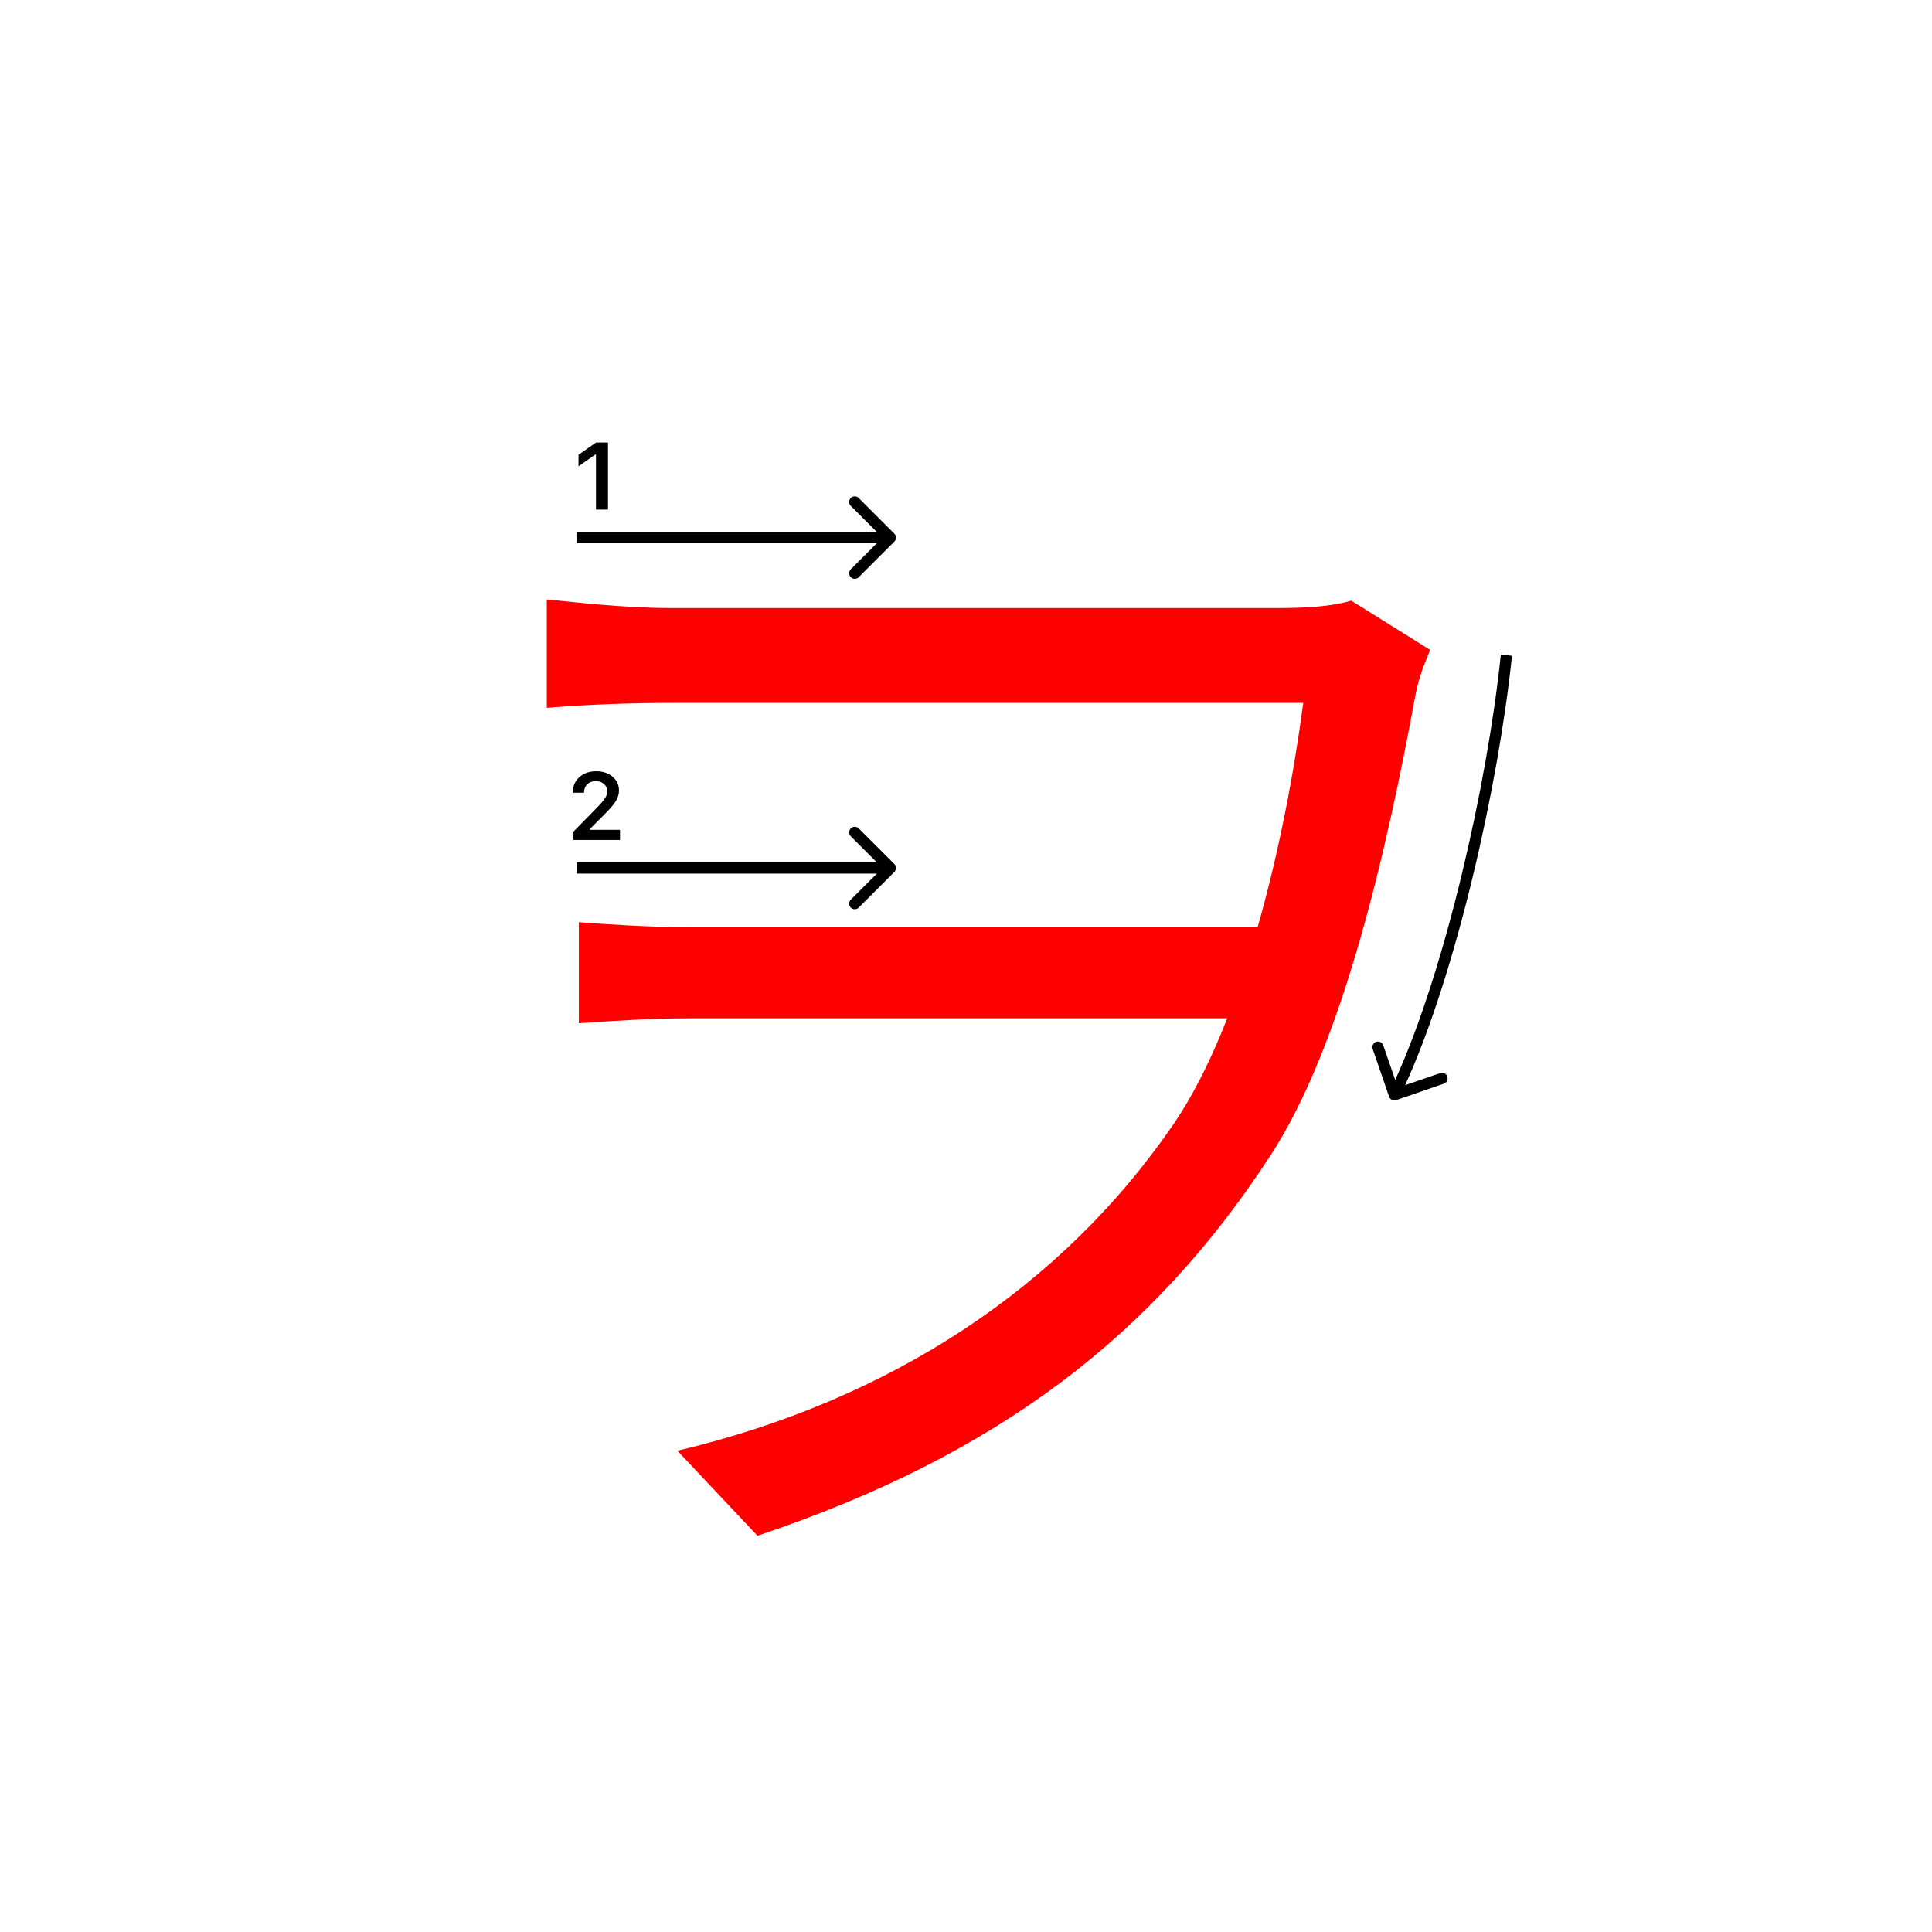
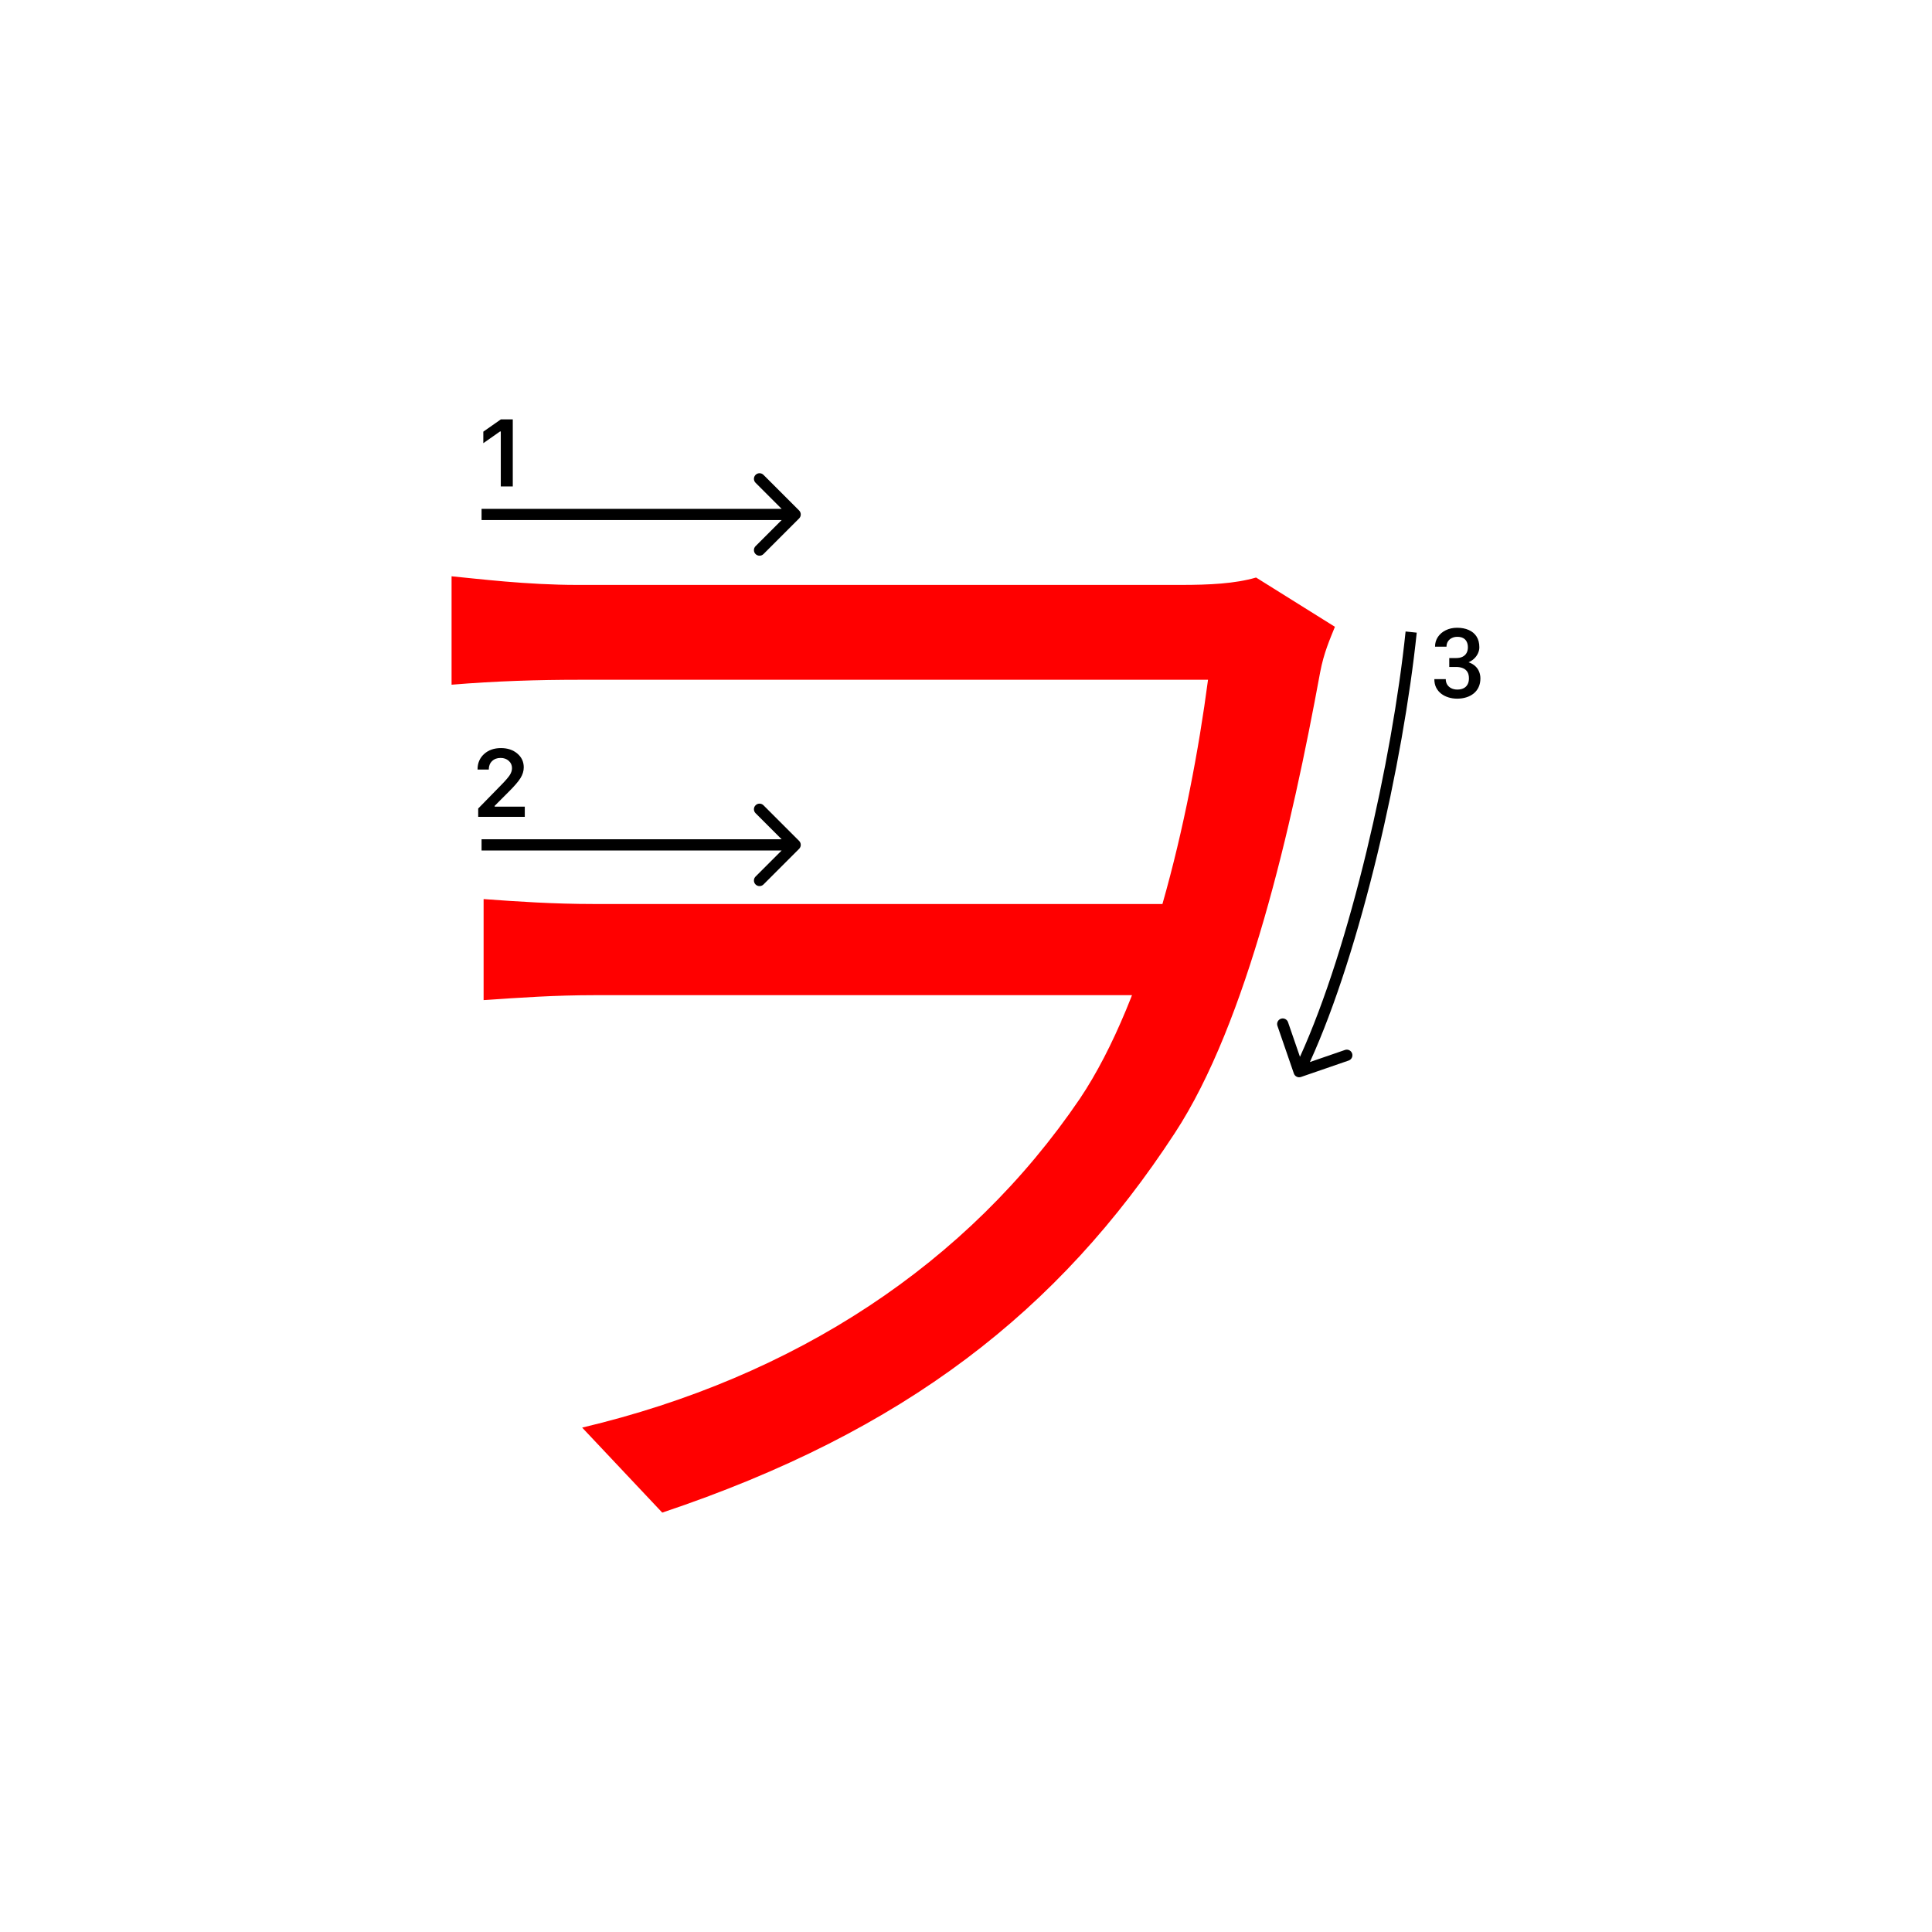
- <svg xmlns="http://www.w3.org/2000/svg" width="345" height="345" viewBox="0 0 345 345" fill="none">
-   <path d="M97.641 107.04C102.261 107.48 111.061 108.58 120.081 108.58C135.041 108.58 216.881 108.58 227.881 108.58C232.941 108.58 237.561 108.36 241.301 107.26L255.381 116.06C254.501 118.26 253.401 120.68 252.741 124.2C247.681 151.7 239.761 186.68 226.781 206.48C206.101 238.16 178.601 259.72 135.261 274.24L120.961 259.06C159.021 250.04 189.821 229.8 209.841 200.32C221.941 182.28 229.421 150.6 232.721 125.52C219.301 125.52 135.261 125.52 120.301 125.52C113.261 125.52 105.561 125.74 97.641 126.4V107.04ZM229.861 181.84C214.241 181.84 137.901 181.84 123.381 181.84C115.901 181.84 109.961 182.28 103.361 182.72V164.68C109.301 165.12 115.901 165.56 122.941 165.56C137.901 165.56 216.441 165.56 231.401 165.56L229.861 181.84Z" fill="#f00" />
-   <path d="M106.426 91V81.18H106.285L103.305 83.272V81.213L106.434 79.022H108.567V91H106.426Z" fill="#000" />
-   <path d="M102.283 141.525C102.283 140.407 102.671 139.494 103.445 138.786C104.226 138.077 105.23 137.723 106.458 137.723C107.643 137.723 108.617 138.047 109.38 138.694C110.15 139.342 110.534 140.166 110.534 141.168C110.534 141.81 110.34 142.446 109.953 143.077C109.566 143.702 108.863 144.519 107.845 145.526L105.338 148.041V148.182H110.717V150H102.399V148.514L106.392 144.43C107.211 143.6 107.756 142.978 108.027 142.562C108.299 142.142 108.434 141.721 108.434 141.301C108.434 140.775 108.24 140.341 107.853 139.998C107.471 139.654 106.984 139.483 106.392 139.483C105.767 139.483 105.26 139.671 104.873 140.047C104.486 140.424 104.292 140.916 104.292 141.525V141.558H102.283V141.525Z" fill="#000" />
-   <path fill-rule="evenodd" clip-rule="evenodd" d="M153.343 88.929L159.707 95.293C160.098 95.684 160.098 96.317 159.707 96.707L153.343 103.071C152.953 103.462 152.319 103.462 151.929 103.071C151.538 102.681 151.538 102.048 151.929 101.657L156.586 97L103 97L103 95L156.586 95L151.929 90.343C151.538 89.953 151.538 89.32 151.929 88.929C152.319 88.539 152.953 88.539 153.343 88.929Z" fill="#000" />
-   <path fill-rule="evenodd" clip-rule="evenodd" d="M153.343 147.929L159.707 154.293C160.098 154.684 160.098 155.317 159.707 155.707L153.343 162.071C152.953 162.462 152.319 162.462 151.929 162.071C151.538 161.681 151.538 161.048 151.929 160.657L156.586 156L103 156L103 154L156.586 154L151.929 149.343C151.538 148.953 151.538 148.32 151.929 147.929C152.319 147.539 152.953 147.539 153.343 147.929Z" fill="#000" />
-   <path fill-rule="evenodd" clip-rule="evenodd" d="M249.144 192.848C258.115 173.138 265.605 139.948 268.006 116.896L269.995 117.104C267.578 140.309 260.034 173.805 250.916 193.782L257.183 191.621C257.705 191.441 258.274 191.718 258.454 192.24C258.634 192.762 258.357 193.332 257.835 193.512L249.327 196.445C248.804 196.626 248.235 196.348 248.055 195.826L245.121 187.318C244.941 186.796 245.219 186.226 245.741 186.046C246.263 185.866 246.832 186.144 247.012 186.666L249.144 192.848Z" fill="#000" />
+ <svg xmlns="http://www.w3.org/2000/svg" width="345" height="345" fill="none" version="1.1" viewBox="0 0 345 345">
+   <g transform="translate(-17.003 -4.131)">
+     <path d="m97.641 107.04c4.62 0.44 13.42 1.54 22.44 1.54h107.8c5.06 0 9.68-0.22 13.42-1.32l14.08 8.8c-0.88 2.2-1.98 4.62-2.64 8.14-5.06 27.5-12.98 62.48-25.96 82.28-20.68 31.68-48.18 53.24-91.52 67.76l-14.3-15.18c38.06-9.02 68.86-29.26 88.88-58.74 12.1-18.04 19.58-49.72 22.88-74.8h-112.42c-7.04 0-14.74 0.22-22.66 0.88zm132.22 74.8h-106.48c-7.48 0-13.42 0.44-20.02 0.88v-18.04c5.94 0.44 12.54 0.88 19.58 0.88h108.46z" fill="#f00" />
+     <path d="m106.43 91v-9.82h-0.141l-2.98 2.092v-2.059l3.129-2.191h2.133v11.978z" fill="#000" />
+     <path d="m102.28 141.52c0-1.118 0.388-2.031 1.162-2.739 0.781-0.709 1.785-1.063 3.013-1.063 1.185 0 2.159 0.324 2.922 0.971 0.77 0.648 1.154 1.472 1.154 2.474 0 0.642-0.194 1.278-0.581 1.909-0.387 0.625-1.09 1.442-2.108 2.449l-2.507 2.515v0.141h5.379v1.818h-8.318v-1.486l3.993-4.084c0.819-0.83 1.364-1.452 1.635-1.868 0.272-0.42 0.407-0.841 0.407-1.261 0-0.526-0.194-0.96-0.581-1.303-0.382-0.344-0.869-0.515-1.461-0.515-0.625 0-1.132 0.188-1.519 0.564-0.387 0.377-0.581 0.869-0.581 1.478v0.033h-2.009z" fill="#000" />
+     <g clip-rule="evenodd" fill="#000" fill-rule="evenodd">
+       <path d="m153.34 88.929 6.364 6.364c0.391 0.391 0.391 1.024 0 1.414l-6.364 6.364c-0.39 0.391-1.024 0.391-1.414 0-0.391-0.39-0.391-1.023 0-1.414l4.657-4.657h-53.586v-2h53.586l-4.657-4.657c-0.391-0.391-0.391-1.024 0-1.414 0.39-0.391 1.024-0.391 1.414 0z" />
+       <path d="m153.34 147.93 6.364 6.364c0.391 0.391 0.391 1.024 0 1.414l-6.364 6.364c-0.39 0.391-1.024 0.391-1.414 0-0.391-0.39-0.391-1.023 0-1.414l4.657-4.657h-53.586v-2h53.586l-4.657-4.657c-0.391-0.39-0.391-1.023 0-1.414 0.39-0.39 1.024-0.39 1.414 0z" />
+       <path d="m249.14 192.85c8.971-19.71 16.461-52.9 18.862-75.952l1.989 0.208c-2.417 23.205-9.961 56.701-19.079 76.678l6.267-2.161c0.522-0.18 1.091 0.097 1.271 0.619s-0.097 1.092-0.619 1.272l-8.508 2.933c-0.523 0.181-1.092-0.097-1.272-0.619l-2.934-8.508c-0.18-0.522 0.098-1.092 0.62-1.272s1.091 0.098 1.271 0.62z" />
+     </g>
+     <g fill="#000" aria-label="3">
+       <path d="m275.8 121.64h1.219q0.711 0 1.176-0.245 0.474-0.245 0.702-0.677 0.229-0.432 0.229-0.99 0-0.584-0.212-0.999-0.203-0.423-0.626-0.652-0.415-0.229-1.058-0.229-0.542 0-0.982 0.22-0.432 0.212-0.686 0.609-0.254 0.389-0.254 0.931h-2.048q0-0.982 0.516-1.744 0.516-0.762 1.405-1.193 0.897-0.44 2.014-0.44 1.193 0 2.082 0.398 0.897 0.389 1.397 1.168 0.499 0.779 0.499 1.93 0 0.525-0.245 1.066-0.245 0.542-0.728 0.99-0.482 0.44-1.202 0.719-0.719 0.271-1.667 0.271h-1.532zm0 1.591v-1.117h1.532q1.083 0 1.845 0.254 0.77 0.254 1.253 0.702 0.482 0.44 0.702 1.007 0.229 0.567 0.229 1.202 0 0.863-0.313 1.54-0.305 0.669-0.872 1.134-0.567 0.465-1.329 0.702-0.753 0.237-1.642 0.237-0.796 0-1.523-0.22-0.728-0.22-1.303-0.652-0.576-0.44-0.914-1.092-0.33-0.66-0.33-1.523h2.04q0 0.55 0.254 0.973 0.262 0.415 0.728 0.652 0.474 0.237 1.083 0.237 0.643 0 1.109-0.229 0.465-0.229 0.711-0.677 0.254-0.449 0.254-1.083 0-0.719-0.279-1.168-0.279-0.449-0.796-0.66-0.516-0.22-1.219-0.22z" />
+     </g>
+   </g>
</svg>
